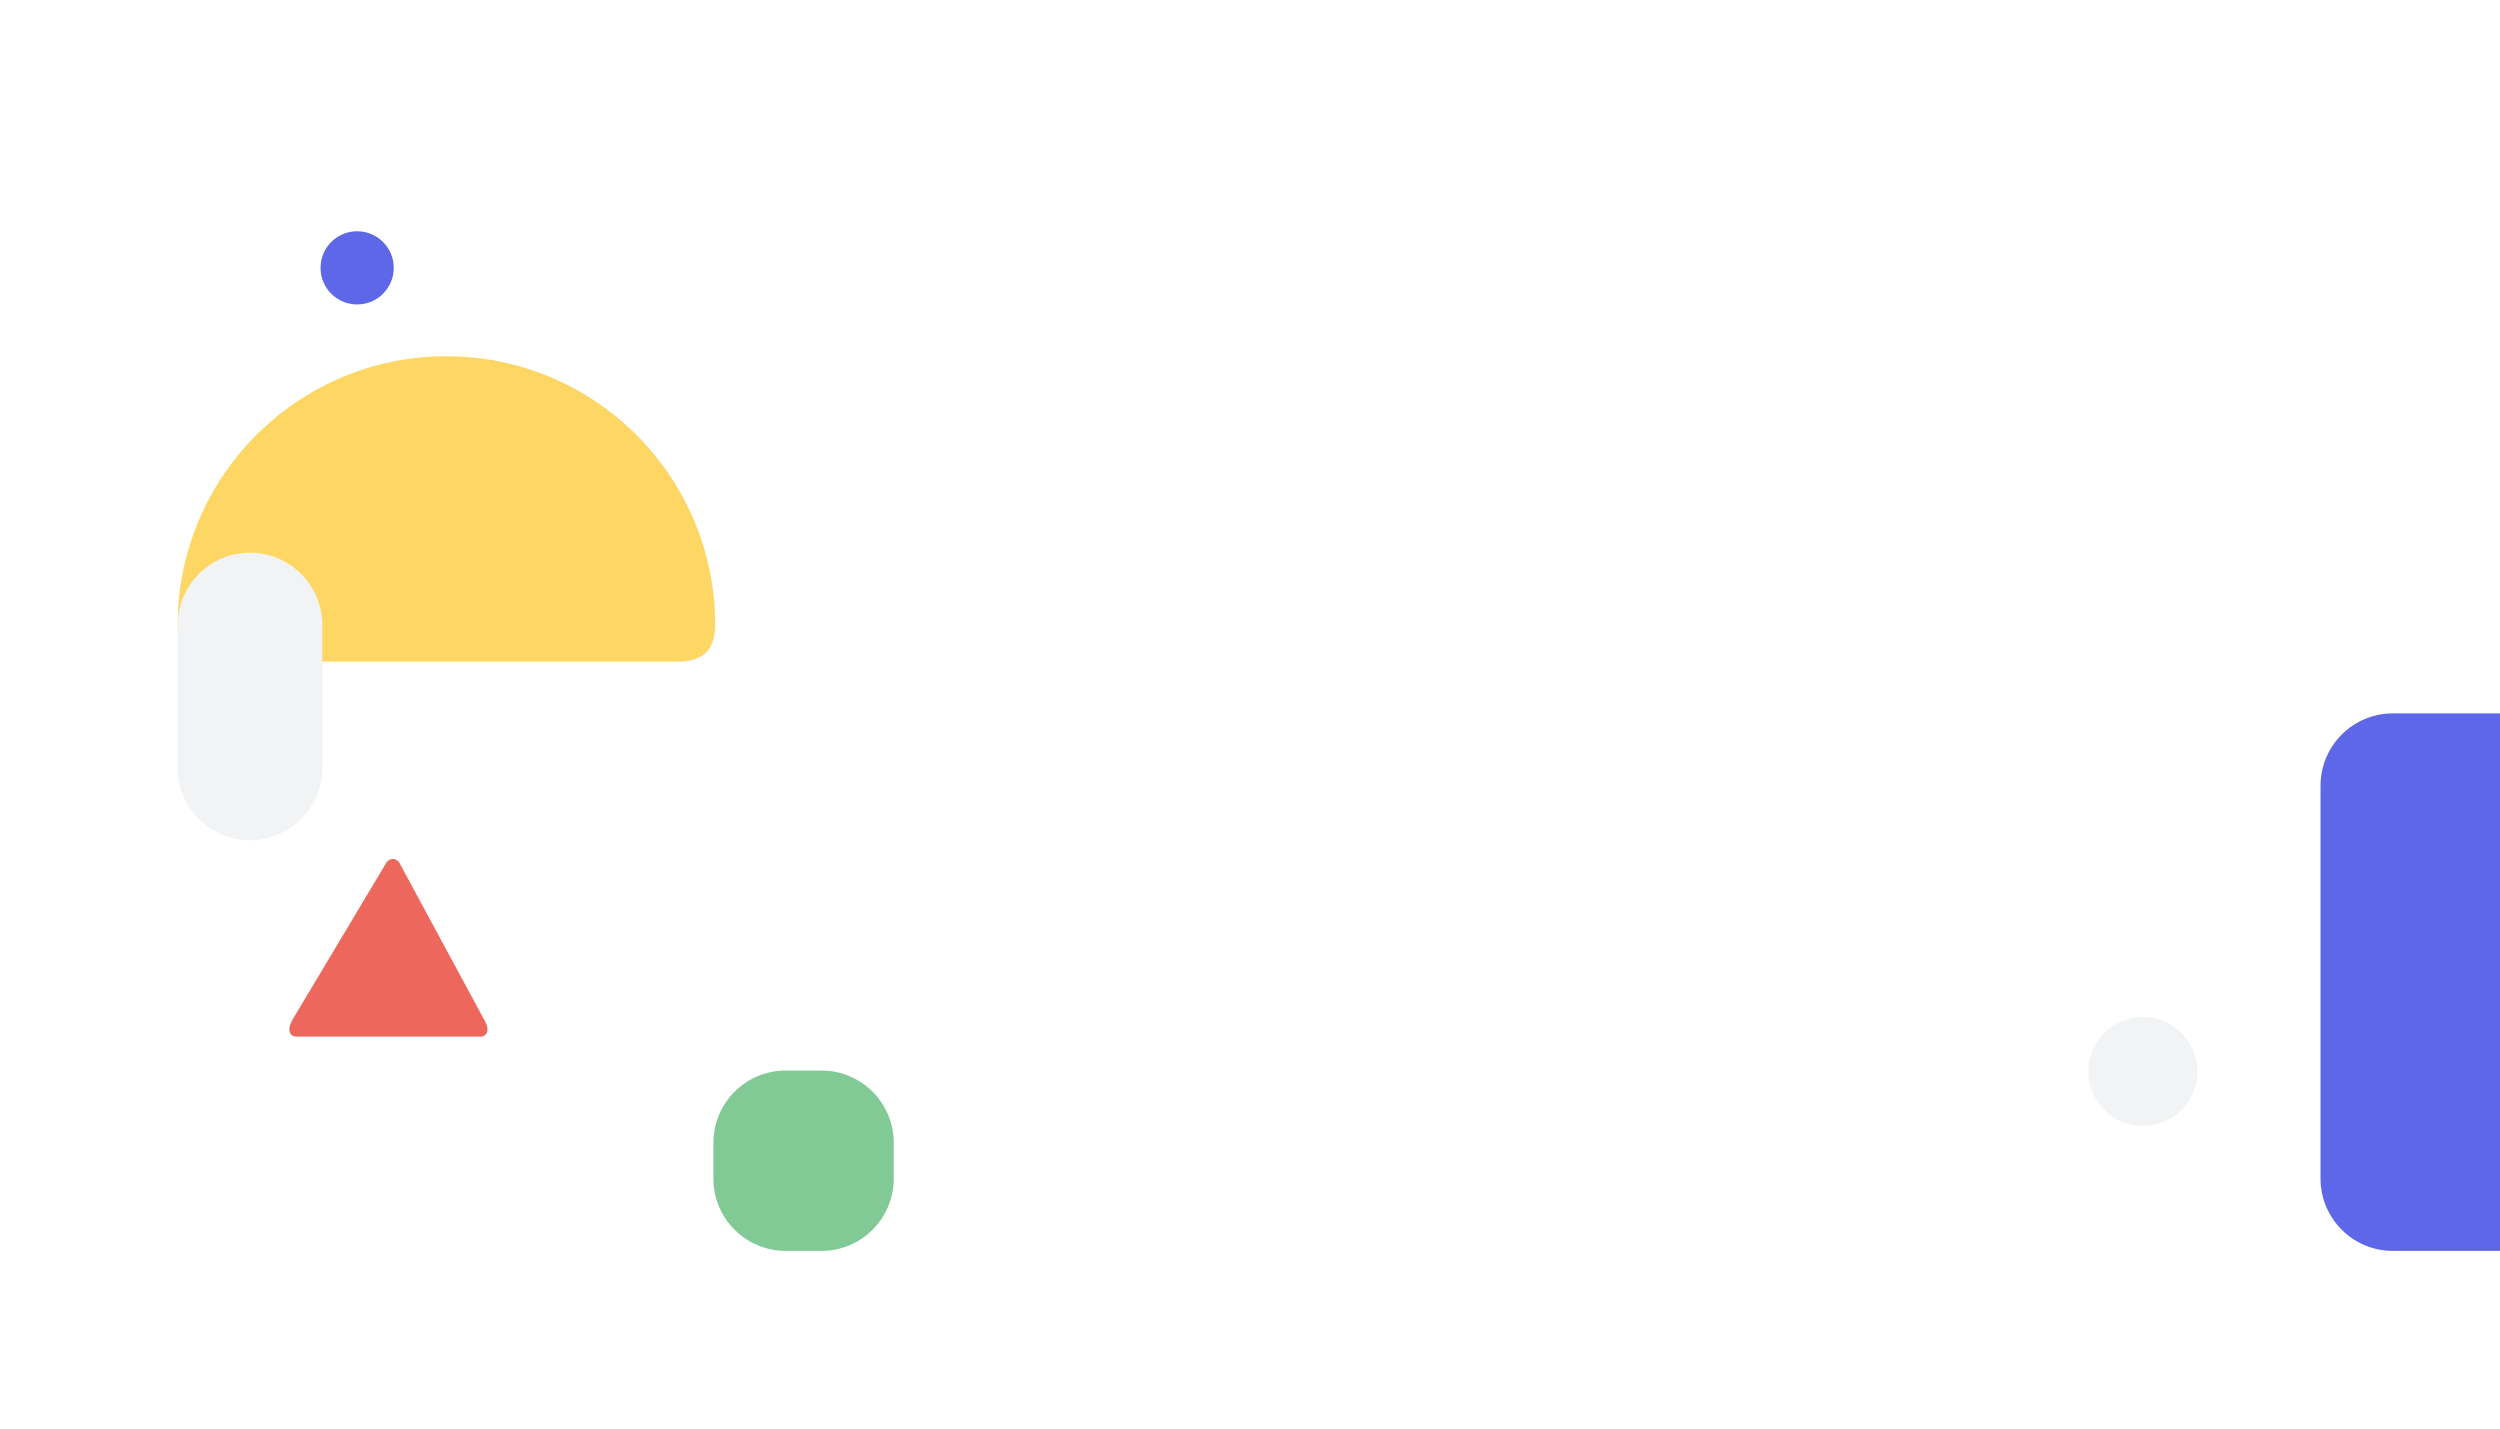
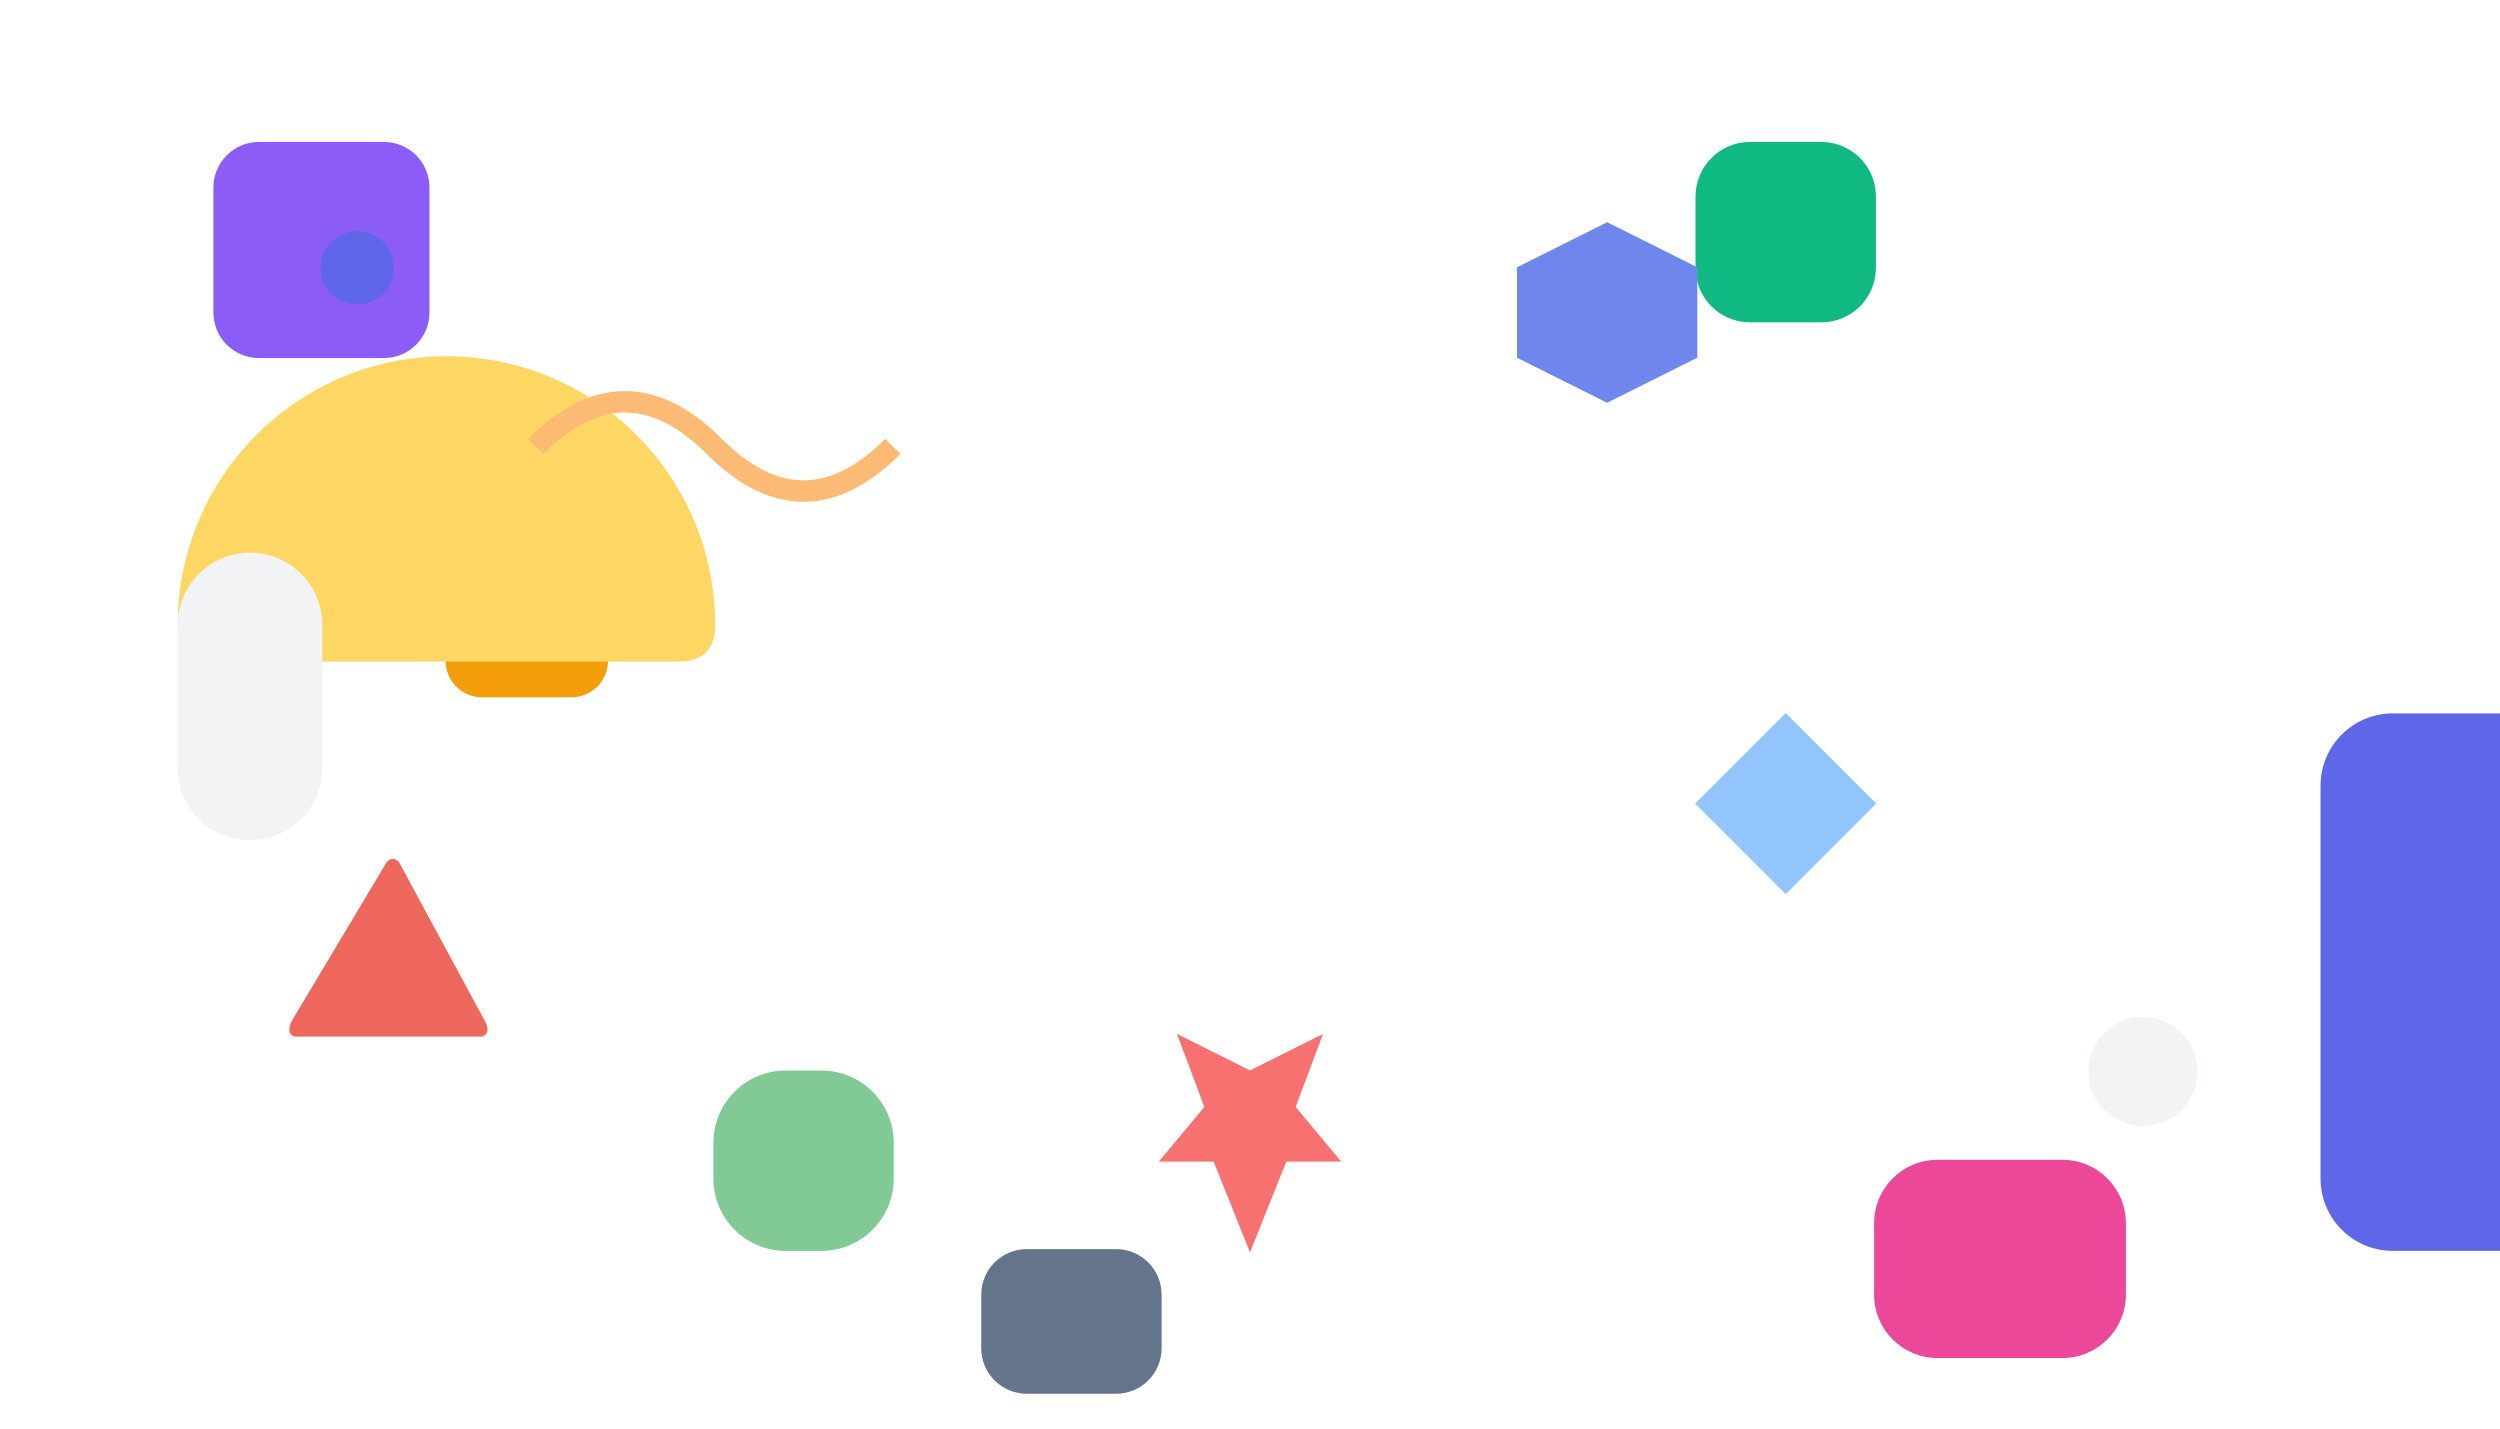
<svg xmlns="http://www.w3.org/2000/svg" version="1.1" baseProfile="full" width="100%" height="100%" viewBox="0 0 1400 800">
+   <rect x="120" y="80" rx="25" ry="25" width="120" height="120" stroke="#8B5CF6" fill="#8B5CF6">
+     <animateTransform attributeType="XML" attributeName="transform" begin="0s" dur="16s" type="rotate" values="0 180 140; 15 180 140; 0 180 140" keyTimes="0; 0.5; 1" repeatCount="indefinite" />
+     <animateMotion path="M 0 0 L 30 20 L 0 0" dur="9s" repeatCount="indefinite" />
+   </rect>
+   <rect x="950" y="80" rx="30" ry="30" width="100" height="100" stroke="#10B981" fill="#10B981">
+     <animateMotion path="M 0 0 L -20 30 L 0 0" dur="10s" repeatCount="indefinite" />
+     <animateTransform attributeType="XML" attributeName="transform" begin="0s" dur="14s" type="rotate" values="0 1000 130; -10 1000 130; 0 1000 130" keyTimes="0; 0.5; 1" repeatCount="indefinite" />
+   </rect>
+   <rect x="250" y="300" rx="20" ry="20" width="90" height="90" stroke="#F59E0B" fill="#F59E0B">
+     <animateMotion path="M 0 0 L 25 -15 L 0 0" dur="8s" repeatCount="indefinite" />
+     <animateTransform attributeType="XML" attributeName="transform" begin="0s" dur="12s" type="rotate" from="-5 295 345" to="355 295 345" repeatCount="indefinite" />
+   </rect>
  <rect x="1300" y="400" rx="40" ry="40" width="300" height="300" stroke="#5D67E8" fill="#5D67E8">
-     <animateTransform attributeType="XML" attributeName="transform" begin="0s" dur="35s" type="rotate" from="0 1450 550" to="360 1450 550" repeatCount="indefinite" />
+     <animateTransform attributeType="XML" attributeName="transform" begin="0s" dur="20s" type="rotate" from="-30 1450 550" to="390 1450 550" repeatCount="indefinite" />
  </rect>
  <path d="M 100 350 A 150 150 0 1 1 400 350 Q400 370 380 370 L 250 370 L 120 370 Q100 370 100 350" stroke="rgb(253, 214, 99)" fill="rgb(253, 214, 99)">
-     <animateMotion path="M 800 -200 L 800 -300 L 800 -200" dur="20s" begin="0s" repeatCount="indefinite" />
-     <animateTransform attributeType="XML" attributeName="transform" begin="0s" dur="30s" type="rotate" values="0 210 530 ; -30 210 530 ; 0 210 530" keyTimes="0 ; 0.5 ; 1" repeatCount="indefinite" />
+     <animateMotion path="M 800 -200 L 800 -400 L 800 -200" dur="15s" begin="0s" repeatCount="indefinite" />
+     <animateTransform attributeType="XML" attributeName="transform" begin="0s" dur="18s" type="rotate" values="0 210 530 ; -60 210 530 ; 0 210 530" keyTimes="0 ; 0.5 ; 1" repeatCount="indefinite" />
  </path>
  <circle cx="200" cy="150" r="20" stroke="#5D67E8" fill="#5D67E8">
-     <animateMotion path="M 0 0 L 40 20 Z" dur="5s" repeatCount="indefinite" />
+     <animateMotion path="M 0 0 L 80 40 Z" dur="3s" repeatCount="indefinite" />
  </circle>
  <path d="M 165 580 L 270 580 Q275 578 270 570 L 223 483 Q220 480 217 483 L 165 570 Q160 578 165 580" stroke="rgb(238, 103, 92)" fill="rgb(238, 103, 92)">
-     <animateTransform attributeType="XML" attributeName="transform" begin="0s" dur="35s" type="rotate" from="0 210 530" to="360 210 530" repeatCount="indefinite" />
+     <animateTransform attributeType="XML" attributeName="transform" begin="0s" dur="20s" type="rotate" from="-30 210 530" to="390 210 530" repeatCount="indefinite" />
  </path>
  <circle cx="1200" cy="600" r="30" stroke="rgb(241, 243, 244)" fill="rgb(241, 243, 244)">
-     <animateMotion path="M 0 0 L -20 40 Z" dur="9s" repeatCount="indefinite" />
+     <animateMotion path="M 0 0 L -40 80 Z" dur="6s" repeatCount="indefinite" />
  </circle>
  <path d="M 100 350 A 40 40 0 1 1 180 350 L 180 430 A 40 40 0 1 1 100 430 Z" stroke="rgb(241, 243, 244)" fill="rgb(241, 243, 244)">
-     <animateMotion path="M 140 390 L 180 360 L 140 390" dur="20s" begin="0s" repeatCount="indefinite" />
-     <animateTransform attributeType="XML" attributeName="transform" begin="0s" dur="30s" type="rotate" values="0 140 390; -60 140 390; 0 140 390" keyTimes="0 ; 0.5 ; 1" repeatCount="indefinite" />
+     <animateMotion path="M 140 390 L 220 320 L 140 390" dur="15s" begin="0s" repeatCount="indefinite" />
+     <animateTransform attributeType="XML" attributeName="transform" begin="0s" dur="18s" type="rotate" values="0 140 390; -90 140 390; 0 140 390" keyTimes="0 ; 0.5 ; 1" repeatCount="indefinite" />
  </path>
  <rect x="400" y="600" rx="40" ry="40" width="100" height="100" stroke="rgb(129, 201, 149)" fill="rgb(129, 201, 149)">
-     <animateTransform attributeType="XML" attributeName="transform" begin="0s" dur="35s" type="rotate" from="-30 550 750" to="330 550 750" repeatCount="indefinite" />
+     <animateTransform attributeType="XML" attributeName="transform" begin="0s" dur="20s" type="rotate" from="-60 550 750" to="420 550 750" repeatCount="indefinite" />
+   </rect>
+   <path d="M 850 150 L 900 125 L 950 150 L 950 200 L 900 225 L 850 200 Z" stroke="rgb(111, 134, 237)" fill="rgb(111, 134, 237)">
+     <animateMotion path="M 0 0 L 60 -40 L 0 0" dur="12s" begin="0s" repeatCount="indefinite" />
+     <animateTransform attributeType="XML" attributeName="transform" begin="0s" dur="15s" type="rotate" values="0 900 175; 45 900 175; 0 900 175" keyTimes="0 ; 0.5 ; 1" repeatCount="indefinite" />
+   </path>
+   <path d="M 700 700 L 720 650 L 750 650 L 725 620 L 740 580 L 700 600 L 660 580 L 675 620 L 650 650 L 680 650 Z" stroke="rgb(248, 113, 113)" fill="rgb(248, 113, 113)">
+     <animateMotion path="M 0 0 L -30 50 L 0 0" dur="8s" begin="1s" repeatCount="indefinite" />
+     <animateTransform attributeType="XML" attributeName="transform" begin="0s" dur="16s" type="rotate" from="0 700 630" to="360 700 630" repeatCount="indefinite" />
+   </path>
+   <path d="M 300 250 Q 350 200, 400 250 T 500 250" stroke="rgb(253, 186, 116)" stroke-width="12" fill="none">
+     <animateMotion path="M 0 0 L 20 -30 L 0 0" dur="10s" repeatCount="indefinite" />
+     <animateTransform attributeType="XML" attributeName="transform" begin="0s" dur="14s" type="rotate" values="-5 400 250; 5 400 250; -5 400 250" keyTimes="0 ; 0.5 ; 1" repeatCount="indefinite" />
+   </path>
+   <path d="M 1000 400 L 1050 450 L 1000 500 L 950 450 Z" stroke="rgb(147, 197, 253)" fill="rgb(147, 197, 253)">
+     <animateMotion path="M 0 0 L 40 30 L 0 60 L -40 30 L 0 0" dur="14s" repeatCount="indefinite" />
+     <animate attributeName="opacity" values="0.7;1;0.7" dur="5s" repeatCount="indefinite" />
+   </path>
+   <rect x="1050" y="650" rx="35" ry="35" width="140" height="110" stroke="#EC4899" fill="#EC4899">
+     <animateMotion path="M 0 0 L -15 25 L 0 0" dur="11s" repeatCount="indefinite" />
+     <animateTransform attributeType="XML" attributeName="transform" begin="0s" dur="18s" type="rotate" values="0 1120 705; -20 1120 705; 0 1120 705" keyTimes="0; 0.5; 1" repeatCount="indefinite" />
+   </rect>
+   <rect x="550" y="700" rx="25" ry="25" width="100" height="80" stroke="#64748B" fill="#64748B">
+     <animateMotion path="M 0 0 L 20 -10 L 0 0" dur="9s" repeatCount="indefinite" />
+     <animateTransform attributeType="XML" attributeName="transform" begin="0s" dur="15s" type="rotate" from="-8 600 740" to="352 600 740" repeatCount="indefinite" />
  </rect>
</svg>
